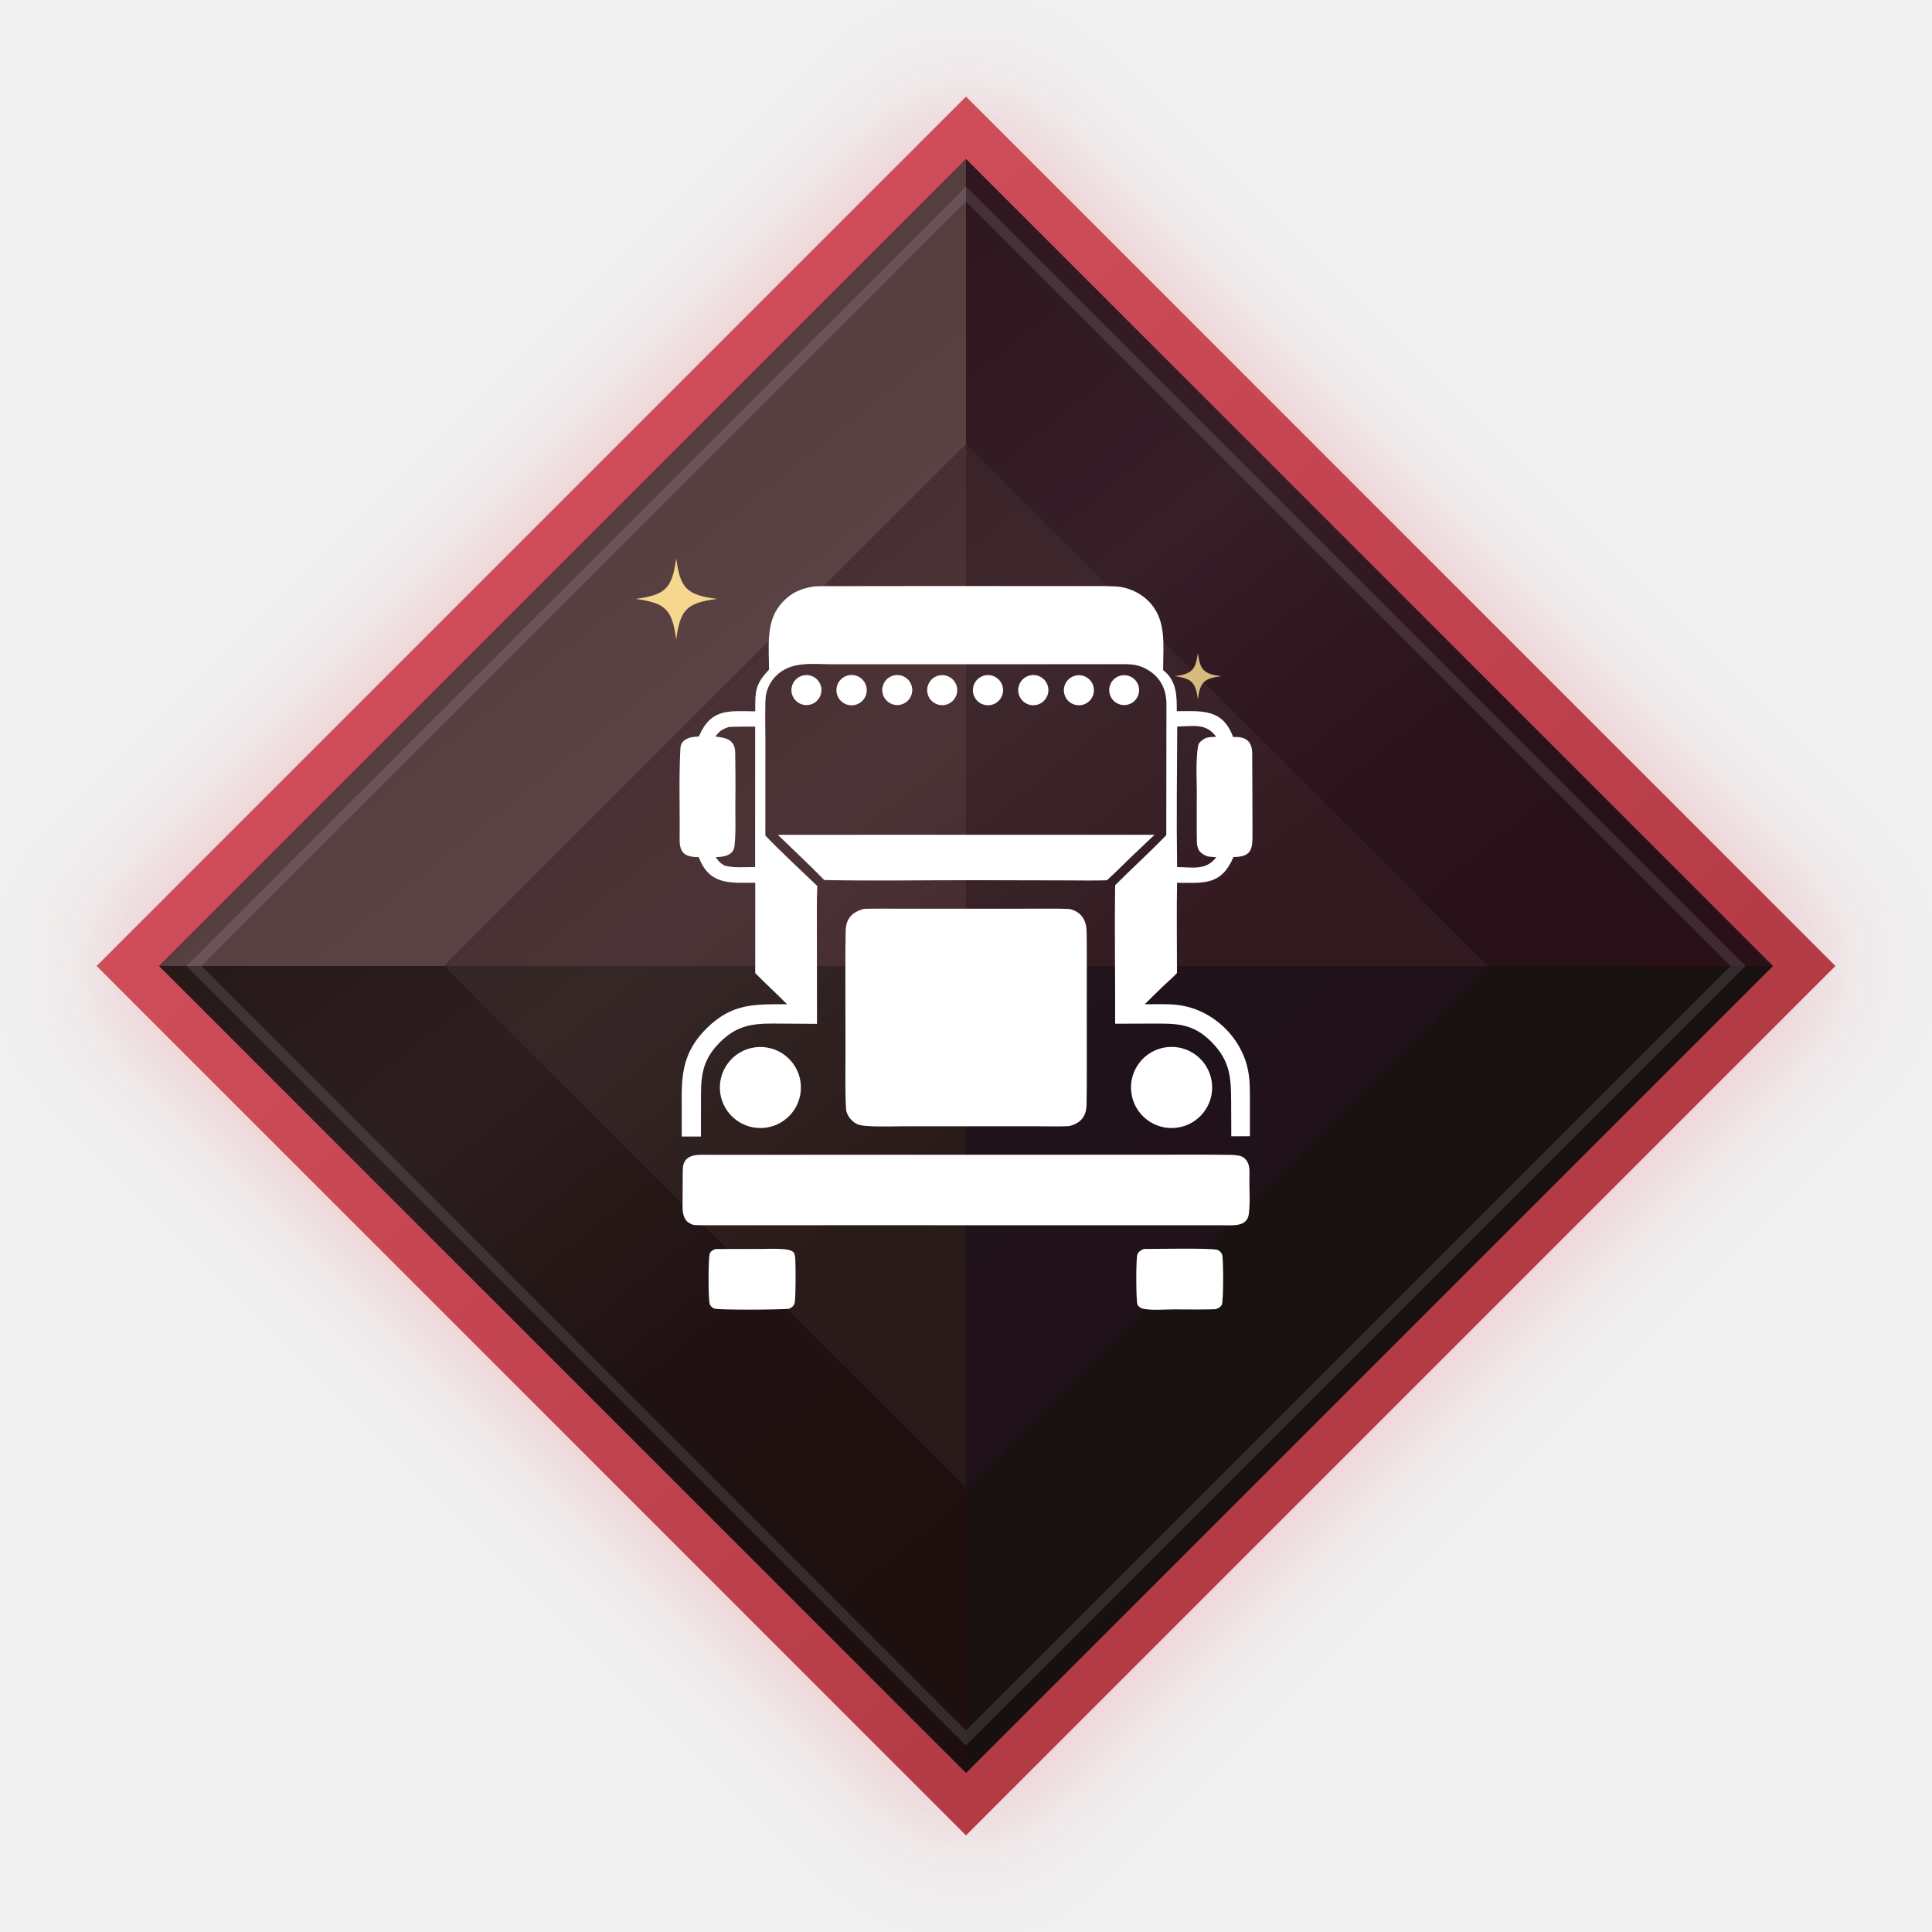
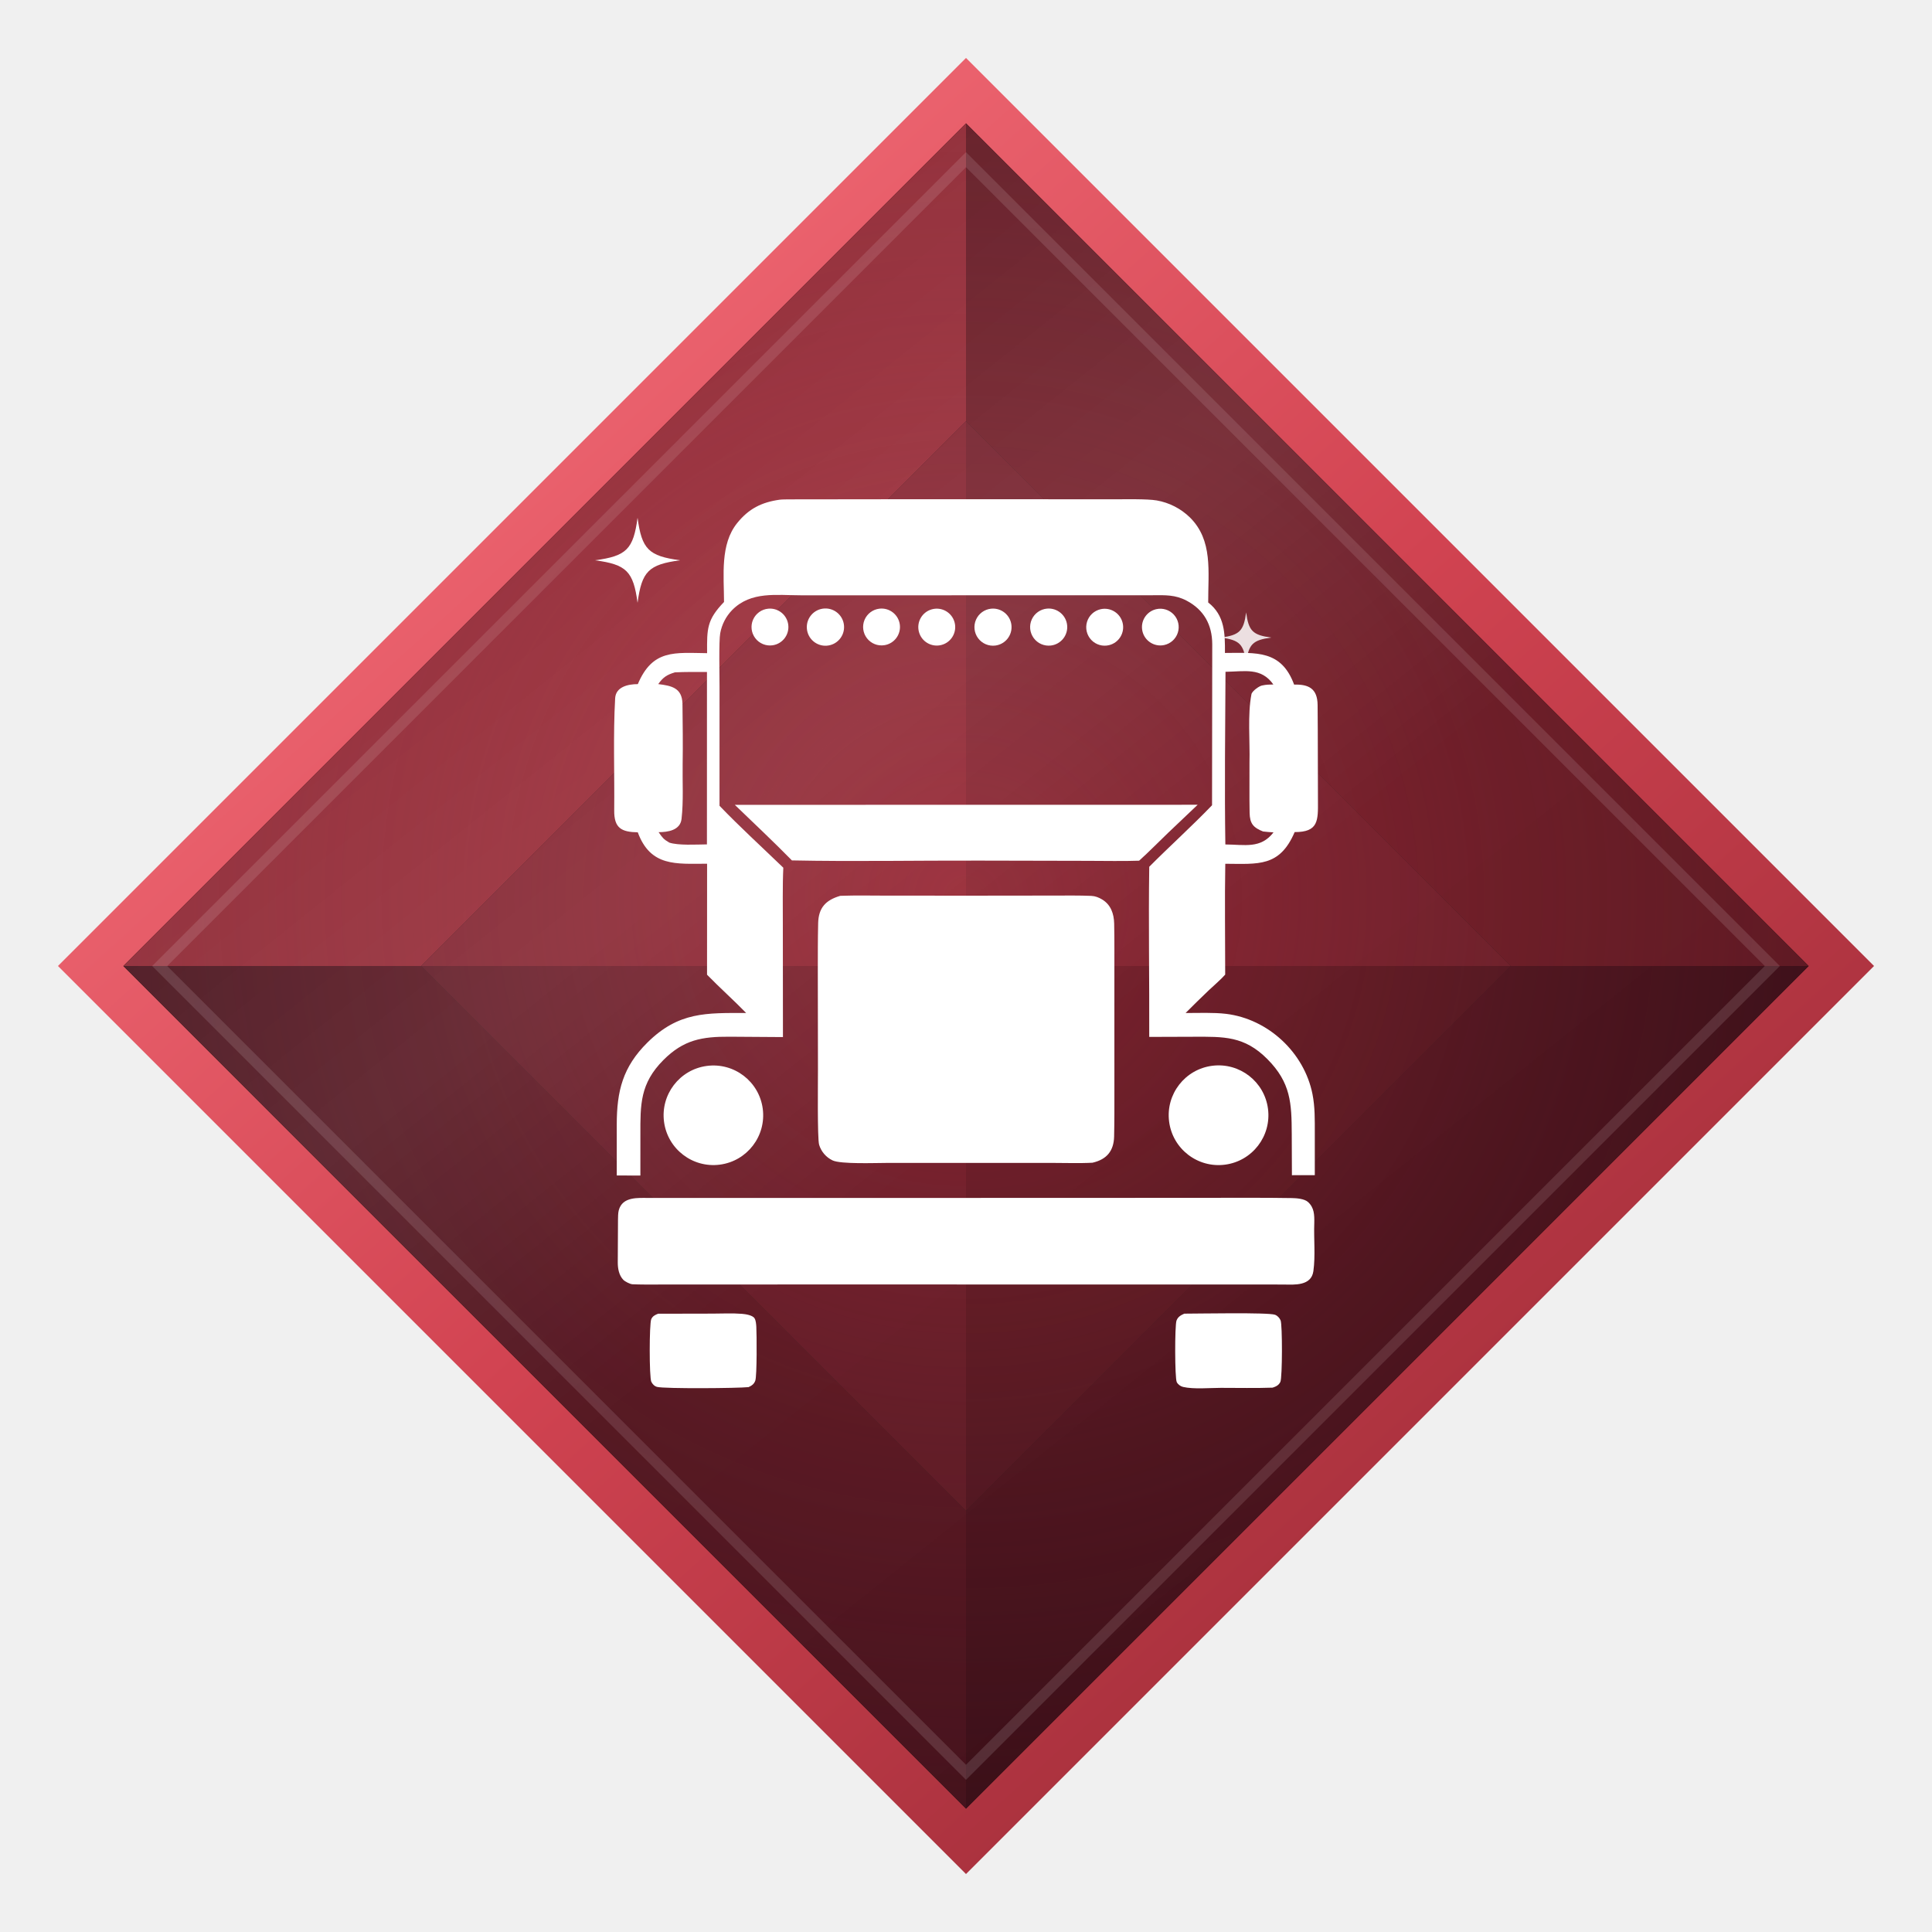
<svg xmlns="http://www.w3.org/2000/svg" viewBox="0 0 200 200" width="200" height="200" role="img" aria-label="inarretable">
  <defs>
-     <linearGradient id="rb_inarretable" x1="0" y1="0" x2="1" y2="1">
-       <stop offset="0" stop-color="#DA5660" />
-       <stop offset=".55" stop-color="#C0424E" />
-       <stop offset="1" stop-color="#A13238" />
+     <linearGradient id="rb_inarretable" x1=".05" y1="0" x2=".95" y2="1">
+       <stop offset="0" stop-color="#FF7A84" />
+       <stop offset=".5" stop-color="#D14351" />
+       <stop offset="1" stop-color="#8E2530" />
    </linearGradient>
    <linearGradient id="st_inarretable" x1=".1" y1="0" x2=".9" y2="1">
      <stop offset="0" stop-color="#fff" stop-opacity="0" />
-       <stop offset=".40" stop-color="#fff" stop-opacity=".075" />
+       <stop offset=".38" stop-color="#fff" stop-opacity=".10" />
      <stop offset=".56" stop-color="#fff" stop-opacity=".02" />
      <stop offset="1" stop-color="#fff" stop-opacity="0" />
    </linearGradient>
-     <filter id="g1_inarretable" x="-45%" y="-45%" width="190%" height="190%">
-       <feGaussianBlur stdDeviation="6" />
-     </filter>
-     <filter id="g2_inarretable" x="-60%" y="-60%" width="220%" height="220%">
-       <feGaussianBlur stdDeviation="13" />
-     </filter>
+     <radialGradient id="ig_inarretable" cx=".5" cy=".46" r=".55">
+       <stop offset="0" stop-color="#B22C3A" stop-opacity="0.55" />
+       <stop offset=".6" stop-color="#B22C3A" stop-opacity=".18" />
+       <stop offset="1" stop-color="#B22C3A" stop-opacity="0" />
+     </radialGradient>
    <clipPath id="cp_inarretable">
-       <path d="M100.00,16.48 L183.52,100.00 L100.00,183.52 L16.48,100.00 Z" />
+       <path d="M100.00,12.77 L187.23,100.00 L100.00,187.23 L12.77,100.00 Z" />
    </clipPath>
    <mask id="pk_inarretable" maskUnits="userSpaceOnUse" x="0" y="0" width="200" height="200">
-       <g transform="translate(56.544,54.679) scale(0.11695)">
+       <g transform="translate(46.613,44.322) scale(0.143677)">
        <path fill="#fff" d="M 237.252,51.567 C 238.624,51.36 242.466,51.315 243.979,51.311 C 304.572,51.152 365.209,51.213 425.8,51.227 L 478.538,51.262 C 486.243,51.27 501.99,50.887 508.99,52.082 C 517.999,53.664 526.323,57.921 532.878,64.3 C 549.59,80.793 546.006,103.417 546.079,125.601 C 558.146,134.944 558.223,148.207 558.151,161.97 C 580.68,161.881 598.754,159.703 607.989,184.785 C 618.535,184.457 624.784,187.71 624.909,199.411 C 625.138,222.48 625.033,245.595 625.157,268.663 C 625.232,282.565 625.586,291.135 608.383,291.027 C 597.538,316.332 582.179,313.972 558.393,313.864 C 557.916,340.092 558.346,367.386 558.327,393.722 C 555.323,397.157 549.838,401.885 546.274,405.236 C 540.714,410.554 535.218,415.939 529.788,421.389 C 538.871,421.404 550.064,420.922 558.94,421.996 C 589.293,425.667 615.269,449.87 621.218,479.836 C 623.079,489.21 622.878,498.353 622.89,507.866 L 622.89,538.215 L 606.401,538.251 L 606.28,508.473 C 606.174,486.431 605.667,471.648 588.696,454.583 C 572.067,437.862 557.288,438.453 535.757,438.504 L 503.595,438.612 C 503.759,397.883 503.005,356.66 503.607,316.014 C 518.54,301.007 534.143,286.98 548.854,271.702 L 548.995,155.628 C 548.932,141.694 543.048,130.888 530.508,124.286 C 522.322,119.975 515.112,120.318 506.165,120.387 L 307.684,120.437 L 253.011,120.435 C 235.135,120.437 216.664,117.319 203.085,131.059 C 198.623,135.657 195.63,141.48 194.487,147.785 C 193.433,153.407 193.995,179.193 193.998,186.45 L 193.98,272.077 C 208.136,286.861 225.017,302.291 239.946,316.702 C 239.333,329.853 239.642,345.751 239.609,359.06 L 239.686,438.73 L 201.187,438.472 C 181.403,438.374 168.138,440.607 153.476,455.352 C 136.725,472.197 136.926,487.305 136.975,509.015 L 136.965,538.479 L 119.957,538.467 L 119.945,501.709 C 119.972,477.734 124.204,460.318 142.047,442.661 C 164.551,420.391 184.556,421.354 213.185,421.388 C 204.007,411.95 194.194,403.245 184.994,393.79 L 185.032,313.828 C 162.591,313.887 144.304,316.086 135.088,291.209 C 123.383,290.989 117.976,288.241 118.113,275.386 C 118.397,248.648 117.297,221.329 118.784,194.66 C 119.249,186.332 128.088,184.435 135.123,184.429 C 145.781,159.145 161.817,161.88 185.04,162.127 C 184.912,144.447 184.825,138.144 197.233,125.245 C 197.17,105.934 194.367,83.766 206.646,68.464 C 215.007,58.044 224.288,53.4 237.252,51.567 Z" />
        <path fill="#000" d="M 161.82,175.953 C 169.279,175.558 177.423,175.685 184.944,175.668 L 184.918,299.899 C 177.5,299.969 164.244,300.796 157.75,298.592 C 153.552,296.156 152.809,294.956 150.098,291.102 C 156.603,291.077 165.678,289.862 166.629,281.543 C 168.098,268.686 167.218,255.022 167.426,242.017 C 167.656,227.6 167.457,212.997 167.296,198.575 C 167.023,187.162 159.461,185.578 149.822,184.41 C 153.393,179.388 156.119,177.695 161.82,175.953 Z" />
        <path fill="#000" d="M 558.55,175.545 C 572.333,175.381 584.204,172.194 593.026,184.696 C 590.207,184.757 587.989,184.723 585.194,185.362 C 583.054,185.532 577.693,189.412 577.245,191.692 C 574.361,206.348 576.242,226.014 575.83,240.717 C 575.903,252.873 575.67,265.061 575.92,277.212 C 576.079,284.945 578.646,287.873 585.619,290.598 C 587.769,290.916 590.898,291.066 593.138,291.245 C 583.848,303.26 572.356,300.033 558.438,299.949 C 557.829,259.45 558.325,216.188 558.55,175.545 Z" />
        <path fill="#fff" d="M 280.975,336.964 C 292.149,336.536 305.021,336.847 316.399,336.833 L 386.362,336.836 L 435.031,336.778 C 443.914,336.769 452.98,336.631 461.858,337.003 C 464.707,337.129 467.269,338.141 469.682,339.601 C 475.999,343.422 478.168,349.932 478.33,356.927 C 478.467,362.865 478.483,368.633 478.488,374.528 L 478.489,416.827 L 478.497,477.551 C 478.495,488.502 478.54,499.4 478.293,510.352 C 478.06,520.707 473.035,526.9 462.709,529.256 C 454.146,529.766 441.32,529.386 432.58,529.385 L 374.537,529.381 L 314.101,529.41 C 306.219,529.411 281.336,530.399 275.429,527.582 C 270.769,525.361 267.259,521.281 265.76,516.341 C 264.402,511.989 264.94,469.51 264.911,462.26 L 264.808,392.268 C 264.83,380.392 264.771,368.537 265.056,356.663 C 265.321,345.584 270.484,340.03 280.975,336.964 Z" />
        <path fill="#fff" d="M 143.398,554.65 L 442.06,554.611 L 549.171,554.55 C 568.203,554.534 587.479,554.439 606.519,554.736 C 609.819,554.787 615.438,555.254 617.953,557.526 C 622.48,561.615 622.627,566.667 622.511,572.751 C 622.088,584.032 623.415,596.236 621.868,607.368 C 620.369,618.152 608.18,617.145 600.499,617.018 L 275.615,616.967 L 178.873,617.002 L 148.514,617.019 C 142.82,617.021 136.965,617.087 131.275,616.832 C 129.538,616.754 125.953,614.917 124.692,613.656 C 121.555,610.423 120.675,605.555 120.676,601.212 C 120.678,590.949 120.731,580.694 120.839,570.432 C 120.86,568.422 120.875,565.459 121.387,563.535 C 124.056,553.5 135.322,554.641 143.398,554.65 Z" />
        <path fill="#fff" d="M 205.003,271.407 L 538.485,271.353 L 517.306,291.472 C 510.39,298.068 503.372,305.314 496.314,311.649 C 484.652,312.075 471.147,311.742 459.298,311.752 L 381.006,311.583 C 336.647,311.462 290.266,312.353 246.137,311.443 C 233.769,298.789 218.01,283.947 205.003,271.407 Z" />
        <path fill="#fff" d="M 549.157,459.394 C 568.779,456.979 586.664,470.875 589.175,490.485 C 591.686,510.095 577.878,528.048 558.28,530.654 C 538.547,533.278 520.443,519.354 517.915,499.608 C 515.387,479.862 529.399,461.826 549.157,459.394 Z" />
        <path fill="#fff" d="M 184.835,459.521 C 204.481,456.903 222.527,470.712 225.135,490.359 C 227.743,510.005 213.924,528.045 194.276,530.643 C 174.642,533.239 156.619,519.433 154.012,499.8 C 151.406,480.167 165.203,462.137 184.835,459.521 Z" />
        <path fill="#fff" d="M 149.763,638.064 L 188.92,637.983 C 195.922,637.974 203.17,637.587 210.136,638.134 C 212.593,638.327 217.858,639.073 219.255,641.407 C 220.201,642.987 220.392,645.683 220.5,647.475 C 220.817,652.725 221.003,682.871 219.763,686.271 C 218.85,688.773 217.263,689.823 214.943,690.93 C 207.365,691.781 154.436,692.186 149.011,690.786 C 147.12,690.299 145.698,688.81 144.85,687.092 C 143.301,683.954 143.348,645.316 144.791,641.99 C 145.726,639.833 147.661,638.813 149.763,638.064 Z" />
        <path fill="#fff" d="M 528.853,638.007 C 538.626,638.016 589.232,637.011 594.187,638.797 C 596.026,639.46 597.443,641.06 598.233,642.815 C 599.577,645.795 599.547,684.052 598.076,687.169 C 596.918,689.62 594.942,690.507 592.497,691.325 C 580.14,691.771 567.662,691.453 555.292,691.472 C 547.261,691.484 535.511,692.578 527.953,690.797 C 526.13,690.367 524.277,689.018 523.428,687.329 C 521.971,684.432 521.938,646.387 523.264,642.943 C 524.306,640.234 526.339,639.156 528.853,638.007 Z" />
        <path fill="#fff" d="M 269.453,129.946 C 276.832,129.478 283.201,135.064 283.698,142.441 C 284.196,149.818 278.635,156.209 271.26,156.735 C 263.844,157.265 257.409,151.666 256.909,144.248 C 256.409,136.83 262.033,130.417 269.453,129.946 Z" />
        <path fill="#fff" d="M 429.996,130.02 C 437.261,129.393 443.689,134.703 444.446,141.956 C 445.202,149.209 440.008,155.73 432.77,156.616 C 427.971,157.204 423.229,155.155 420.368,151.259 C 417.506,147.363 416.97,142.225 418.966,137.822 C 420.962,133.419 425.179,130.436 429.996,130.02 Z" />
        <path fill="#fff" d="M 389.718,130.073 C 396.981,129.358 403.474,134.6 404.308,141.85 C 405.142,149.1 400.008,155.68 392.773,156.633 C 387.985,157.264 383.23,155.264 380.332,151.401 C 377.434,147.538 376.844,142.413 378.789,137.993 C 380.734,133.573 384.912,130.545 389.718,130.073 Z" />
        <path fill="#fff" d="M 468.564,130.46 C 475.665,128.853 482.739,133.253 484.435,140.333 C 486.132,147.414 481.822,154.542 474.764,156.329 C 470.118,157.505 465.198,156.091 461.886,152.627 C 458.573,149.163 457.38,144.185 458.763,139.597 C 460.145,135.008 463.889,131.517 468.564,130.46 Z" />
        <path fill="#fff" d="M 346.963,130.536 C 354.078,128.57 361.433,132.776 363.346,139.905 C 365.26,147.035 361,154.358 353.857,156.219 C 346.787,158.061 339.556,153.855 337.662,146.799 C 335.768,139.744 339.922,132.482 346.963,130.536 Z" />
        <path fill="#fff" d="M 229.153,130.069 C 236.312,129.432 242.679,134.604 243.523,141.742 C 244.367,148.879 239.382,155.394 232.271,156.444 C 227.485,157.151 222.693,155.2 219.762,151.352 C 216.83,147.503 216.223,142.365 218.176,137.939 C 220.129,133.513 224.334,130.498 229.153,130.069 Z" />
        <path fill="#fff" d="M 309.228,130.063 C 316.408,129.249 322.92,134.324 323.885,141.485 C 324.85,148.646 319.913,155.264 312.775,156.379 C 308.021,157.122 303.238,155.236 300.27,151.449 C 297.303,147.661 296.616,142.565 298.475,138.128 C 300.334,133.69 304.448,130.605 309.228,130.063 Z" />
        <path fill="#fff" d="M 508.602,130.44 C 513.239,129.365 518.097,130.865 521.322,134.366 C 524.547,137.868 525.643,142.832 524.191,147.366 C 522.74,151.9 518.965,155.305 514.306,156.282 C 507.206,157.772 500.23,153.267 498.667,146.183 C 497.103,139.1 501.535,132.077 508.602,130.44 Z" />
      </g>
    </mask>
  </defs>
-   <path d="M100.00,10.00 L190.00,100.00 L100.00,190.00 L10.00,100.00 Z" fill="#E63946" opacity=".28" filter="url(#g1_inarretable)" />
-   <path d="M100.00,10.00 L190.00,100.00 L100.00,190.00 L10.00,100.00 Z" fill="url(#rb_inarretable)" />
-   <path d="M100.00,16.48 L183.52,100.00 L100.00,183.52 L16.48,100.00 Z" fill="#1A0E11" />
+   <path d="M100.00,6.00 L194.00,100.00 L100.00,194.00 L6.00,100.00 Z" fill="url(#rb_inarretable)" />
+   <path d="M100.00,12.77 L187.23,100.00 L100.00,187.23 L12.77,100.00 Z" fill="#1A0E11" />
  <g clip-path="url(#cp_inarretable)">
-     <path d="M100.00,46.00 L46.00,100.00 L16.48,100.00 L100.00,16.48 Z" fill="#4F3538" />
-     <path d="M100.00,46.00 L154.00,100.00 L183.52,100.00 L100.00,16.48 Z" fill="#260D16" />
-     <path d="M100.00,154.00 L46.00,100.00 L16.48,100.00 L100.00,183.52 Z" fill="#1C0D0D" />
-     <path d="M100.00,154.00 L154.00,100.00 L183.52,100.00 L100.00,183.52 Z" fill="#160D0D" />
-     <path d="M100.00,100.00 L46.00,100.00 L100.00,46.00 Z" fill="#3D2226" />
-     <path d="M100.00,100.00 L154.00,100.00 L100.00,46.00 Z" fill="#2E161C" />
-     <path d="M100.00,100.00 L46.00,100.00 L100.00,154.00 Z" fill="#261616" />
-     <path d="M100.00,100.00 L154.00,100.00 L100.00,154.00 Z" fill="#1C0D16" />
-     <path d="M100.00,20.08 L179.92,100.00 L100.00,179.92 L20.08,100.00 Z" fill="none" stroke="#fff" stroke-opacity=".11" stroke-width="1.1" />
-     <path d="M100.00,16.48 L183.52,100.00 L100.00,183.52 L16.48,100.00 Z" fill="url(#st_inarretable)" />
+     <path d="M100.00,43.60 L43.60,100.00 L12.77,100.00 L100.00,12.77 Z" fill="#8C2733" />
+     <path d="M100.00,43.60 L156.40,100.00 L187.23,100.00 L100.00,12.77 Z" fill="#5A1620" />
+     <path d="M100.00,156.40 L43.60,100.00 L12.77,100.00 L100.00,187.23 Z" fill="#43101A" />
+     <path d="M100.00,156.40 L156.40,100.00 L187.23,100.00 L100.00,187.23 Z" fill="#380D16" />
+     <path d="M100.00,100.00 L43.60,100.00 L100.00,43.60 Z" fill="#75202C" />
+     <path d="M100.00,100.00 L156.40,100.00 L100.00,43.60 Z" fill="#5E1A25" />
+     <path d="M100.00,100.00 L43.60,100.00 L100.00,156.40 Z" fill="#4E1520" />
+     <path d="M100.00,100.00 L156.40,100.00 L100.00,156.40 Z" fill="#3E1019" />
+     <path d="M100.00,16.53 L183.47,100.00 L100.00,183.47 L16.53,100.00 Z" fill="none" stroke="#fff" stroke-opacity=".13" stroke-width="1.1" />
+     <path d="M100.00,12.77 L187.23,100.00 L100.00,187.23 L12.77,100.00 Z" fill="url(#ig_inarretable)" />
+     <path d="M100.00,12.77 L187.23,100.00 L100.00,187.23 L12.77,100.00 Z" fill="url(#st_inarretable)" />
  </g>
-   <path d="M70.00,57.80 C70.42,60.91 71.09,61.58 74.20,62.00 C71.09,62.42 70.42,63.09 70.00,66.20 C69.58,63.09 68.91,62.42 65.80,62.00 C68.91,61.58 69.58,60.91 70.00,57.80 Z" fill="#F5D78E" />
-   <path d="M124.00,67.60 C124.24,69.38 124.62,69.76 126.40,70.00 C124.62,70.24 124.24,70.62 124.00,72.40 C123.76,70.62 123.38,70.24 121.60,70.00 C123.38,69.76 123.76,69.38 124.00,67.60 Z" fill="#F5D78E" opacity=".85" />
+   <path d="M66.00,53.60 C66.44,56.86 67.14,57.56 70.40,58.00 C67.14,58.44 66.44,59.14 66.00,62.40 C65.56,59.14 64.86,58.44 61.60,58.00 C64.86,57.56 65.56,56.86 66.00,53.60 Z" fill="#FFFFFF" />
+   <path d="M129.00,63.40 C129.26,65.32 129.68,65.74 131.60,66.00 C129.68,66.26 129.26,66.68 129.00,68.60 C128.74,66.68 128.32,66.26 126.40,66.00 C128.32,65.74 128.74,65.32 129.00,63.40 Z" fill="#FFFFFF" opacity=".85" />
  <rect x="0" y="0" width="200" height="200" fill="#FFFFFF" mask="url(#pk_inarretable)" />
</svg>
